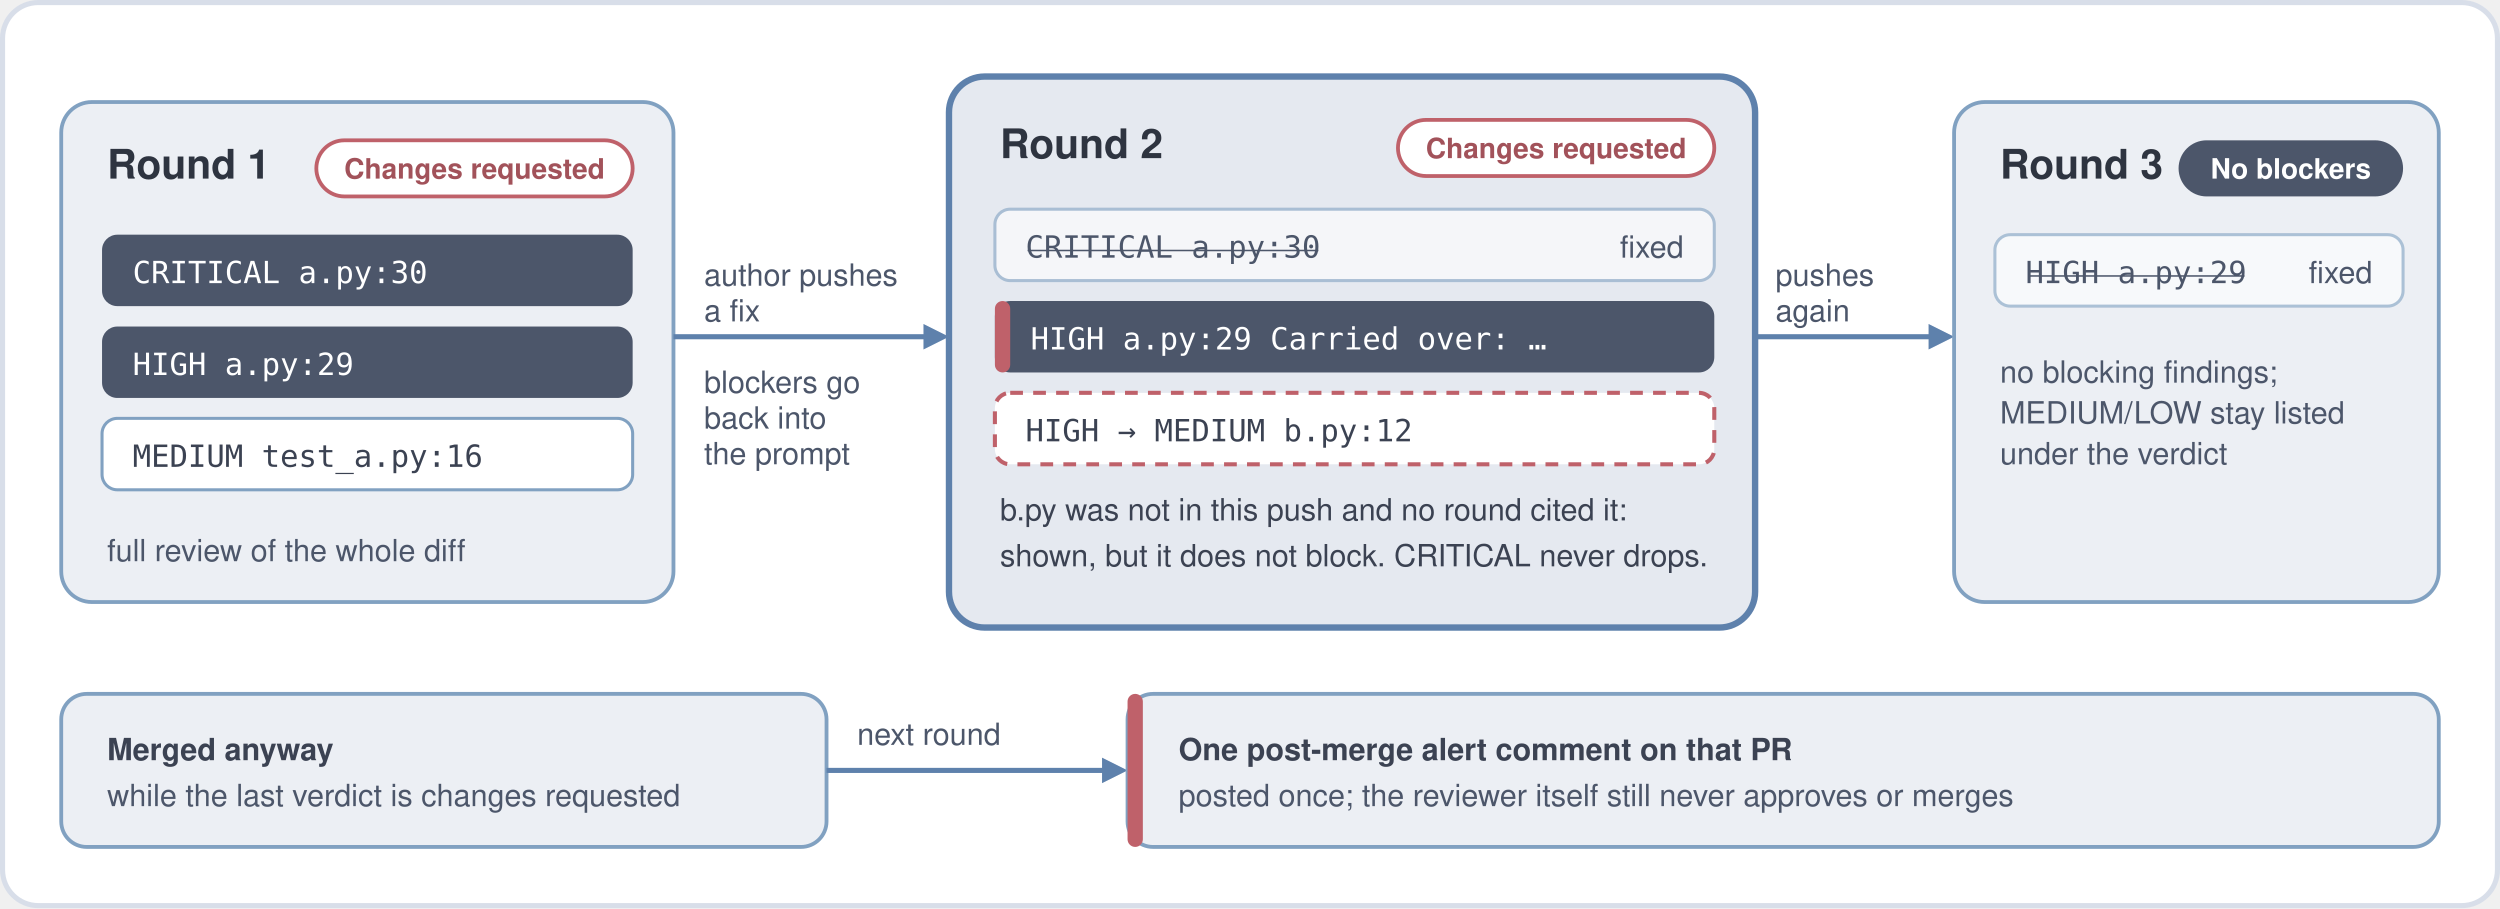
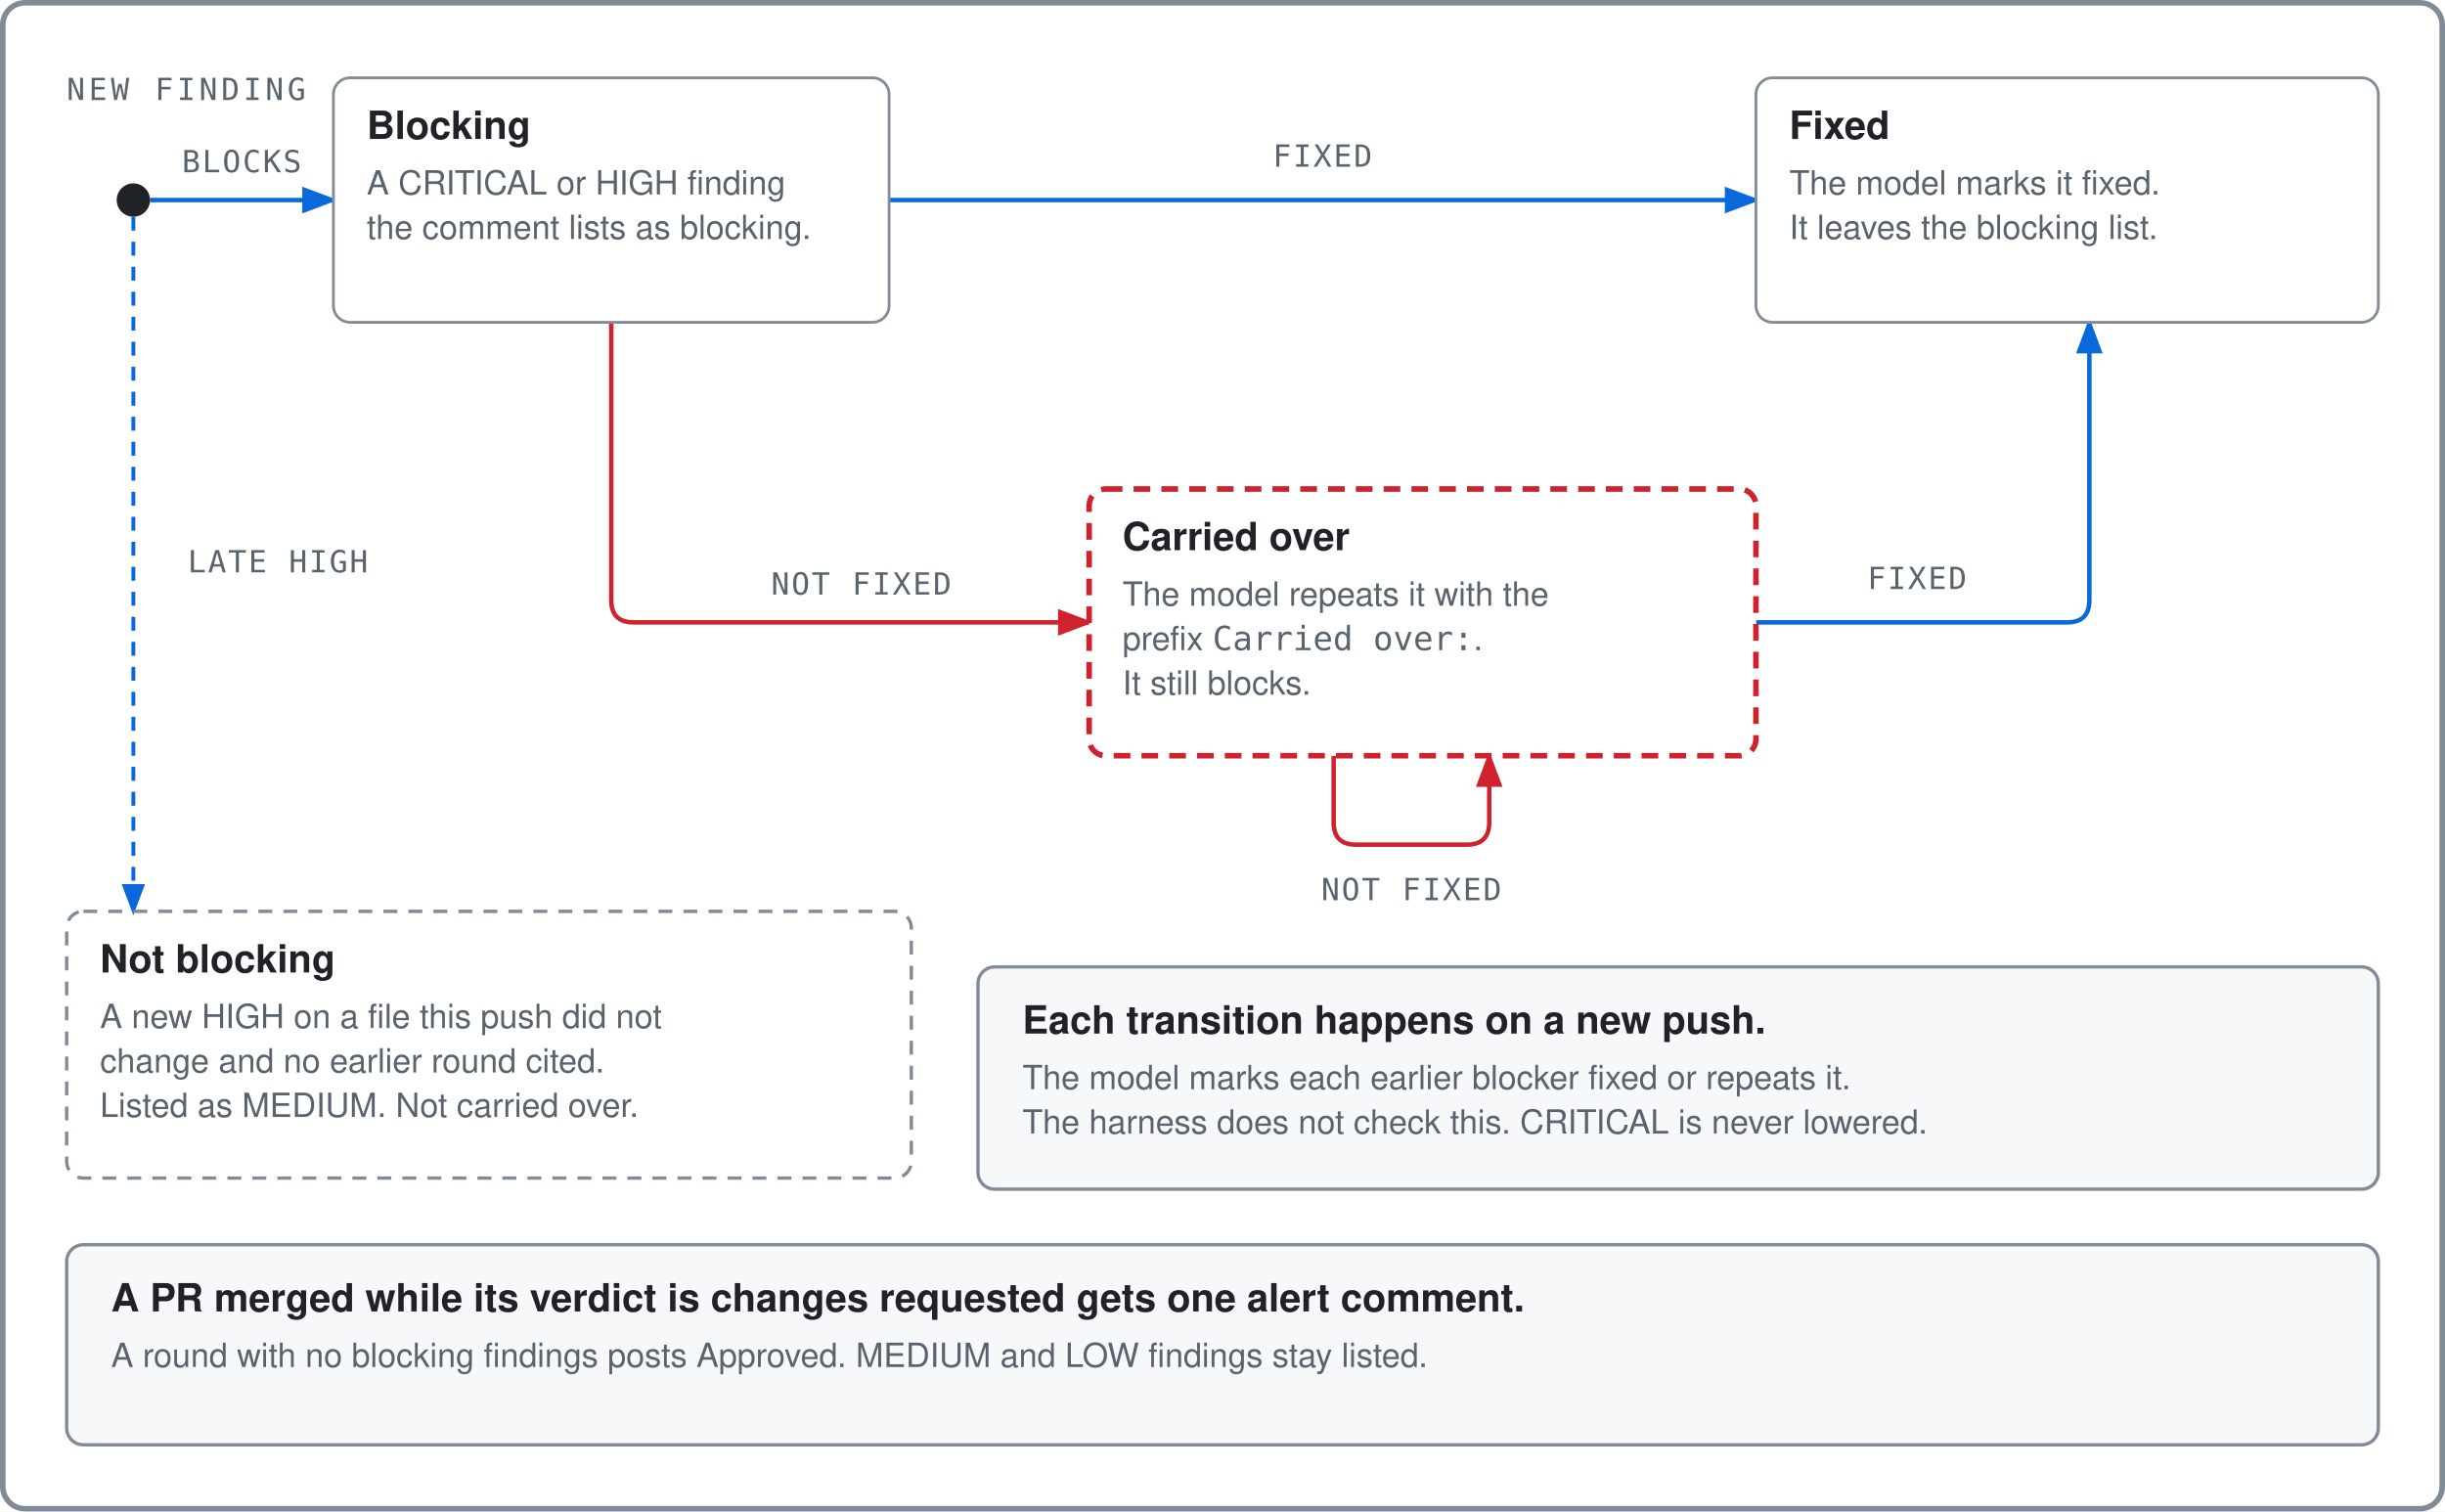
- <svg xmlns="http://www.w3.org/2000/svg" viewBox="0 0 980 356" width="980" height="356" role="img" aria-labelledby="t d">
-   <style>
-     text { font-family: -apple-system, BlinkMacSystemFont, "Segoe UI", Helvetica, Arial, sans-serif; fill: #3B4252; }
-     .mono { font-family: ui-monospace, SFMono-Regular, Menlo, Consolas, monospace; font-size: 12px; white-space: pre; }
-     .title { font-size: 16px; font-weight: 700; fill: #2E3440; }
-     .lbl { font-size: 12px; fill: #4C566A; }
-     .note { font-size: 12px; fill: #3B4252; }
-     .card { fill: #ECEFF4; stroke: #81A1C1; stroke-width: 1.5; }
-     .hero { fill: #E5E9F0; stroke: #5E81AC; stroke-width: 2.5; }
-     .chip-block { fill: #4C566A; }
-     .chip-soft { fill: #FFFFFF; stroke: #81A1C1; stroke-width: 1.2; }
-     .chip-gone { fill: #FFFFFF; stroke: #81A1C1; stroke-width: 1.2; opacity: .6; }
-     .on-strong { fill: #FFFFFF; }
-     .gone-text { fill: #4C566A; text-decoration: line-through; }
-     .pill-bad { fill: #FFFFFF; stroke: #BF616A; stroke-width: 1.5; }
-     .pill-bad-text { font-size: 11px; font-weight: 700; fill: #A2525A; }
-     .pill-ok { fill: #4C566A; }
-     .pill-ok-text { font-size: 11px; font-weight: 700; fill: #FFFFFF; }
-     .flow { stroke: #5E81AC; stroke-width: 2; fill: none; }
-     .flow-head { fill: #5E81AC; }
-     .acc { fill: #BF616A; }
-   </style>
-   <rect x="1" y="1" width="978" height="354" rx="14" fill="#FFFFFF" stroke="#D8DEE9" stroke-width="2" />
-   <rect class="card" x="24" y="40" width="240" height="196" rx="12" />
-   <text class="title" x="42" y="70">Round 1</text>
-   <rect class="pill-bad" x="124" y="55" width="124" height="22" rx="11" />
-   <text class="pill-bad-text" x="186" y="70" text-anchor="middle">Changes requested</text>
-   <rect class="chip-block" x="40" y="92" width="208" height="28" rx="6" />
-   <text class="mono on-strong" x="52" y="111">CRITICAL  a.py:30</text>
-   <rect class="chip-block" x="40" y="128" width="208" height="28" rx="6" />
-   <text class="mono on-strong" x="52" y="147">HIGH      a.py:29</text>
-   <rect class="chip-soft" x="40" y="164" width="208" height="28" rx="6" />
-   <text class="mono" x="52" y="183">MEDIUM    test_a.py:16</text>
-   <text class="lbl" x="42" y="220">full review of the whole diff</text>
-   <path class="flow" d="M264 132 H364" />
-   <path class="flow-head" d="M372 132 l-10 -5 v10 z" />
-   <text class="lbl" x="276" y="112">author pushes</text>
-   <text class="lbl" x="276" y="126">a fix</text>
-   <text class="lbl" x="276" y="154">blockers go</text>
-   <text class="lbl" x="276" y="168">back into</text>
-   <text class="lbl" x="276" y="182">the prompt</text>
-   <rect class="hero" x="372" y="30" width="316" height="216" rx="14" />
-   <text class="title" x="392" y="62">Round 2</text>
-   <rect class="pill-bad" x="548" y="47" width="124" height="22" rx="11" />
-   <text class="pill-bad-text" x="610" y="62" text-anchor="middle">Changes requested</text>
-   <rect class="chip-gone" x="390" y="82" width="282" height="28" rx="6" />
-   <text class="mono gone-text" x="402" y="101">CRITICAL  a.py:30</text>
-   <text class="lbl" x="660" y="101" text-anchor="end">fixed</text>
-   <rect class="chip-block" x="390" y="118" width="282" height="28" rx="6" />
-   <rect class="acc" x="390" y="118" width="6" height="28" rx="3" />
-   <text class="mono on-strong" x="404" y="137">HIGH      a.py:29  Carried over: …</text>
-   <rect x="390" y="154" width="282" height="28" rx="6" fill="#FFFFFF" stroke="#BF616A" stroke-width="1.6" stroke-dasharray="5 4" />
-   <text class="mono" x="402" y="173">HIGH → MEDIUM  b.py:12</text>
-   <text class="note" x="392" y="204">b.py was not in this push and no round cited it:</text>
-   <text class="note" x="392" y="222">shown, but it does not block. CRITICAL never drops.</text>
-   <path class="flow" d="M688 132 H758" />
-   <path class="flow-head" d="M766 132 l-10 -5 v10 z" />
-   <text class="lbl" x="696" y="112">pushes</text>
-   <text class="lbl" x="696" y="126">again</text>
-   <rect class="card" x="766" y="40" width="190" height="196" rx="12" />
-   <text class="title" x="784" y="70">Round 3</text>
-   <rect class="pill-ok" x="854" y="55" width="88" height="22" rx="11" />
-   <text class="pill-ok-text" x="898" y="70" text-anchor="middle">No blockers</text>
-   <rect class="chip-gone" x="782" y="92" width="160" height="28" rx="6" />
-   <text class="mono gone-text" x="794" y="111">HIGH  a.py:29</text>
-   <text class="lbl" x="930" y="111" text-anchor="end">fixed</text>
-   <text class="lbl" x="784" y="150">no blocking findings;</text>
-   <text class="lbl" x="784" y="166">MEDIUM/LOW stay listed</text>
-   <text class="lbl" x="784" y="182">under the verdict</text>
-   <rect class="card" x="24" y="272" width="300" height="60" rx="10" />
-   <text class="note" x="42" y="298" font-weight="700">Merged anyway</text>
-   <text class="lbl" x="42" y="316">while the last verdict is changes requested</text>
-   <path class="flow" d="M324 302 H434" />
-   <path class="flow-head" d="M442 302 l-10 -5 v10 z" />
-   <text class="lbl" x="336" y="292">next round</text>
-   <rect class="card" x="442" y="272" width="514" height="60" rx="10" />
-   <rect class="acc" x="442" y="272" width="6" height="60" rx="3" />
-   <text class="note" x="462" y="298" font-weight="700">One post-merge alert comment on that PR</text>
-   <text class="lbl" x="462" y="316">posted once; the reviewer itself still never approves or merges</text>
+ <svg xmlns="http://www.w3.org/2000/svg" viewBox="0 0 880 544" role="img" aria-labelledby="rounds-github-title rounds-github-desc" id="rounds-github-root">
+   <defs>
+     <style>#rounds-github-root { font-family: -apple-system, BlinkMacSystemFont, "Segoe UI", Helvetica, Arial, sans-serif; color: #1F2328; }
+       #rounds-github-root .page { max-width: 1000px; width: 100%; }
+       #rounds-github-root .diagram-container { width: 100%; overflow-x: auto; }
+       #rounds-github-root .diagram-container { overflow-x: visible; }
+       #rounds-github-root .bg { fill: #FFFFFF; }
+       #rounds-github-root .edge-frame { fill: none; stroke: #818B98; stroke-width: 2; }
+       #rounds-github-root text { font-family: -apple-system, BlinkMacSystemFont, "Segoe UI", Helvetica, Arial, sans-serif; fill: #1F2328; font-size: 12px; }
+       #rounds-github-root .t-name { font-size: 14px; font-weight: 600; }
+       #rounds-github-root .t-name-code { font-family: ui-monospace, SFMono-Regular, Menlo, Consolas, monospace; font-size: 13px; font-weight: 700; }
+       #rounds-github-root .t-sub { fill: #59636E; }
+       #rounds-github-root .t-code { font-family: ui-monospace, SFMono-Regular, Menlo, Consolas, monospace; font-size: 12px; }
+       #rounds-github-root .t-eye { font-family: ui-monospace, SFMono-Regular, Menlo, Consolas, monospace; font-size: 11px; letter-spacing: .12em; fill: #59636E; }
+       #rounds-github-root .t-arrow { font-family: ui-monospace, SFMono-Regular, Menlo, Consolas, monospace; font-size: 11px; letter-spacing: .06em; fill: #59636E; }
+       #rounds-github-root .t-alert { fill: #D1242F; font-weight: 700; }
+       #rounds-github-root .t-chip { fill: #FFFFFF; font-weight: 700; }
+       #rounds-github-root .t-title { font-size: 14px; font-weight: 700; }
+       #rounds-github-root .mask { fill: #FFFFFF; }
+       #rounds-github-root .node { fill: #F6F8FA; stroke: #818B98; stroke-width: 1.2; }
+       #rounds-github-root .raised { fill: #FFFFFF; stroke: #818B98; stroke-width: 1; }
+       #rounds-github-root .hero { fill: #DDF4FF; stroke: #0969DA; stroke-width: 2.4; }
+       #rounds-github-root .optional { fill: none; stroke: #818B98; stroke-width: 1.2; stroke-dasharray: 5 4; }
+       #rounds-github-root .zone { fill: none; stroke: #818B98; stroke-width: 1; stroke-dasharray: 4 4; }
+       #rounds-github-root .strip { fill: #F6F8FA; stroke: #818B98; stroke-width: 1.2; }
+       #rounds-github-root .bar { fill: #CF222E; }
+       #rounds-github-root .alert-node { fill: #FFFFFF; stroke: #CF222E; stroke-width: 2; stroke-dasharray: 6 4; }
+       #rounds-github-root .edge { fill: none; stroke: #0969DA; stroke-width: 1.6; }
+       #rounds-github-root .edge-dash { fill: none; stroke: #0969DA; stroke-width: 1.4; stroke-dasharray: 5 4; }
+       #rounds-github-root .edge-alert { fill: none; stroke: #CF222E; stroke-width: 1.6; }
+       #rounds-github-root .mk { fill: #0969DA; }
+       #rounds-github-root .mk-alert { fill: #CF222E; }
+       #rounds-github-root .chip { fill: #25292E; }
+       #rounds-github-root .dot { fill: #1F2328; }
+       #rounds-github-root .bullet { fill: #59636E; }
+       #rounds-github-root .diamond { fill: #FFFFFF; stroke: #818B98; stroke-width: 1.4; }</style>
+     <marker id="rounds-github-arrow" markerWidth="8" markerHeight="6" refX="7" refY="3" orient="auto">
+       <polygon class="mk" points="0 0, 8 3, 0 6" />
+     </marker>
+     <marker id="rounds-github-arrow-alert" markerWidth="8" markerHeight="6" refX="7" refY="3" orient="auto">
+       <polygon class="mk-alert" points="0 0, 8 3, 0 6" />
+     </marker>
+   </defs>
+   <rect class="bg" width="880" height="544" />
+   <rect class="edge-frame" x="1" y="1" width="878" height="542" rx="8" />
+   <g transform="translate(0,-76)">
+     <path class="edge" d="M54,148 H120" marker-end="url(#rounds-github-arrow)" />
+     <path class="edge-dash" d="M48,154 V404" marker-end="url(#rounds-github-arrow)" />
+     <path class="edge" d="M320,148 H632" marker-end="url(#rounds-github-arrow)" />
+     <path class="edge-alert" d="M220,192 V292 Q220,300 228,300 H392" marker-end="url(#rounds-github-arrow-alert)" />
+     <path class="edge" d="M632,300 H744 Q752,300 752,292 V192" marker-end="url(#rounds-github-arrow)" />
+     <path class="edge-alert" d="M480,348 V372 Q480,380 488,380 H528 Q536,380 536,372 V348" marker-end="url(#rounds-github-arrow-alert)" />
+     <rect class="mask" x="452" y="124" width="48" height="16" rx="2" />
+     <text class="t-arrow" x="476" y="136" text-anchor="middle">FIXED</text>
+     <rect class="mask" x="271" y="278" width="78" height="16" rx="2" />
+     <text class="t-arrow" x="310" y="290" text-anchor="middle">NOT FIXED</text>
+     <rect class="mask" x="666" y="276" width="48" height="16" rx="2" />
+     <text class="t-arrow" x="690" y="288" text-anchor="middle">FIXED</text>
+     <rect class="mask" x="469" y="388" width="78" height="16" rx="2" />
+     <text class="t-arrow" x="508" y="400" text-anchor="middle">NOT FIXED</text>
+     <rect class="mask" x="61" y="270" width="78" height="16" rx="2" />
+     <text class="t-arrow" x="100" y="282" text-anchor="middle">LATE HIGH</text>
+     <text class="t-eye" x="24" y="112">NEW FINDING</text>
+     <circle class="dot" cx="48" cy="148" r="6" />
+     <g class="focal" data-box="120 104 200 88">
+       <rect class="raised focal-r" x="120" y="104" width="200" height="88" rx="6" />
+       <text class="t-name" x="132" y="126">Blocking</text>
+       <text class="t-sub" x="132" y="146">A CRITICAL or HIGH finding</text>
+       <text class="t-sub" x="132" y="162">the comment lists as blocking.</text>
+     </g>
+     <g data-box="632 104 224 88">
+       <rect class="raised" x="632" y="104" width="224" height="88" rx="6" />
+       <text class="t-name" x="644" y="126">Fixed</text>
+       <text class="t-sub" x="644" y="146">The model marks it fixed.</text>
+       <text class="t-sub" x="644" y="162">It leaves the blocking list.</text>
+     </g>
+     <g data-box="392 252 240 96">
+       <rect class="alert-node" x="392" y="252" width="240" height="96" rx="6" />
+       <text class="t-name" x="404" y="274">Carried over</text>
+       <text class="t-sub" x="404" y="294">The model repeats it with the</text>
+       <text class="t-sub" x="404" y="310">prefix <tspan class="t-code">Carried over:</tspan>.</text>
+       <text class="t-sub" x="404" y="326">It still blocks.</text>
+     </g>
+     <g data-box="24 404 304 96">
+       <rect class="optional" x="24" y="404" width="304" height="96" rx="6" />
+       <text class="t-name" x="36" y="426">Not blocking</text>
+       <text class="t-sub" x="36" y="446">A new HIGH on a file this push did not</text>
+       <text class="t-sub" x="36" y="462">change and no earlier round cited.</text>
+       <text class="t-sub" x="36" y="478">Listed as MEDIUM. Not carried over.</text>
+     </g>
+     <rect class="mask" x="59" y="126" width="56" height="16" rx="2" />
+     <text class="t-arrow" x="87" y="138" text-anchor="middle">BLOCKS</text>
+     <g data-box="352 424 504 80">
+       <rect class="strip" x="352" y="424" width="504" height="80" rx="6" />
+       <text class="t-title" x="368" y="448">Each transition happens on a new push.</text>
+       <text class="t-sub" x="368" y="468">The model marks each earlier blocker fixed or repeats it.</text>
+       <text class="t-sub" x="368" y="484">The harness does not check this. CRITICAL is never lowered.</text>
+     </g>
+     <g data-box="24 524 832 72">
+       <rect class="strip" x="24" y="524" width="832" height="72" rx="6" />
+       <text class="t-title" x="40" y="548">A PR merged while its verdict is changes requested gets one alert comment.</text>
+       <text class="t-sub" x="40" y="568">A round with no blocking findings posts Approved. MEDIUM and LOW findings stay listed.</text>
+     </g>
+   </g>
</svg>
